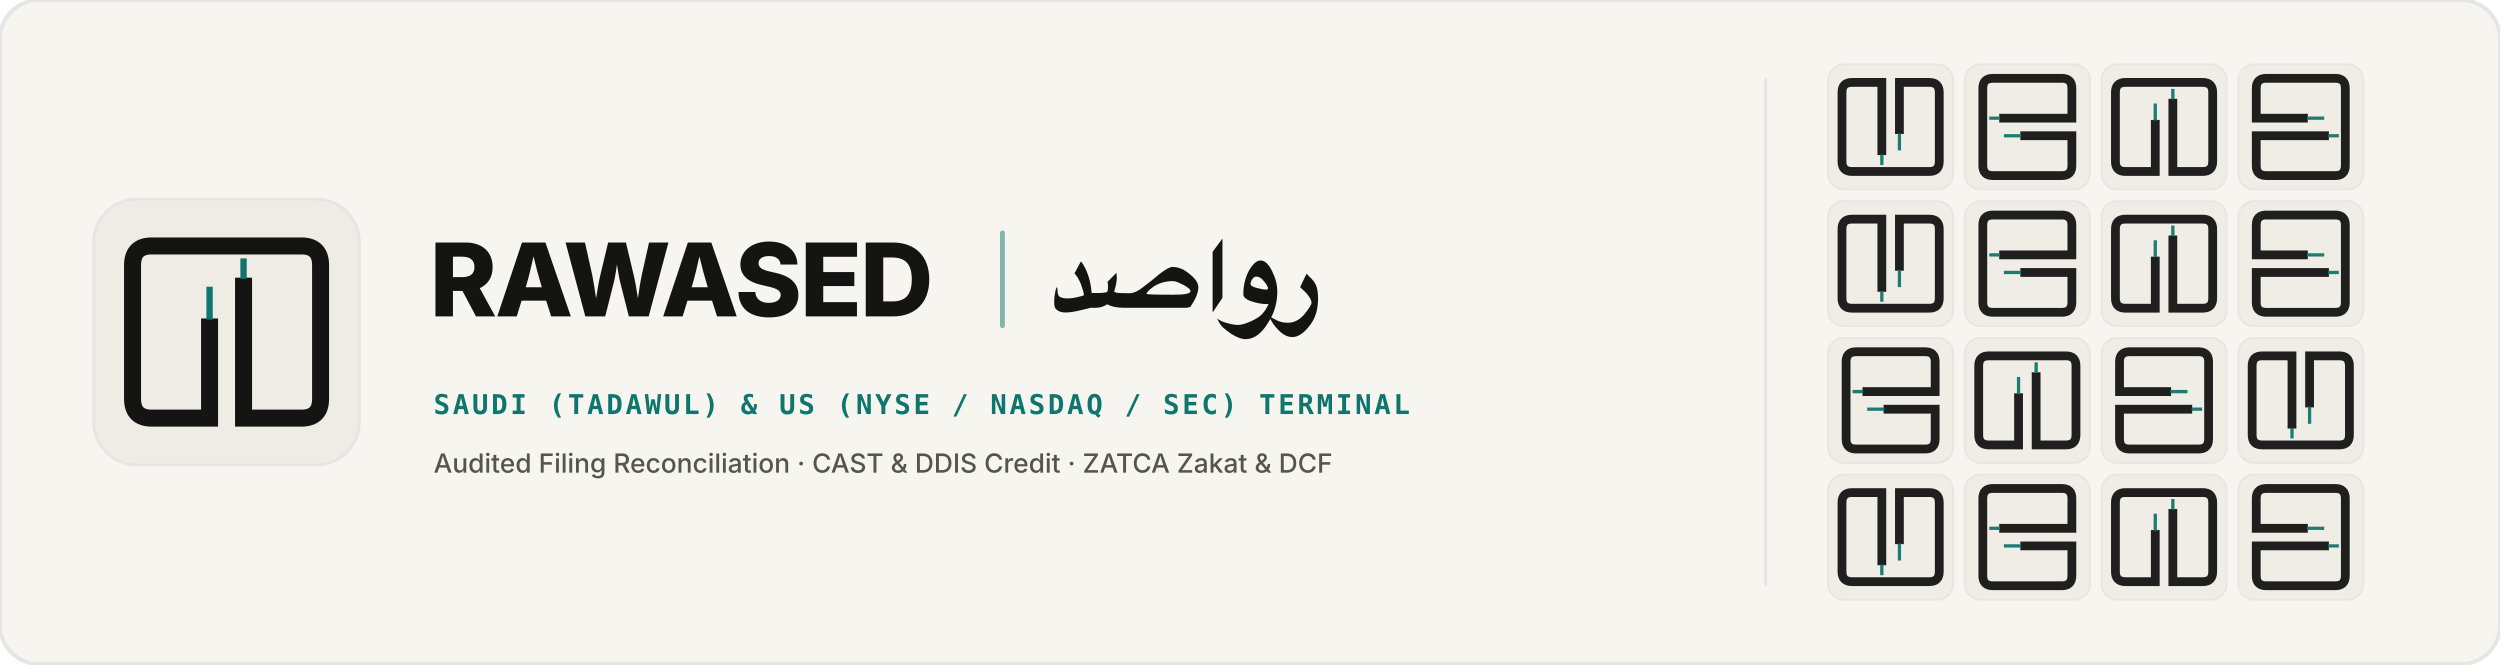
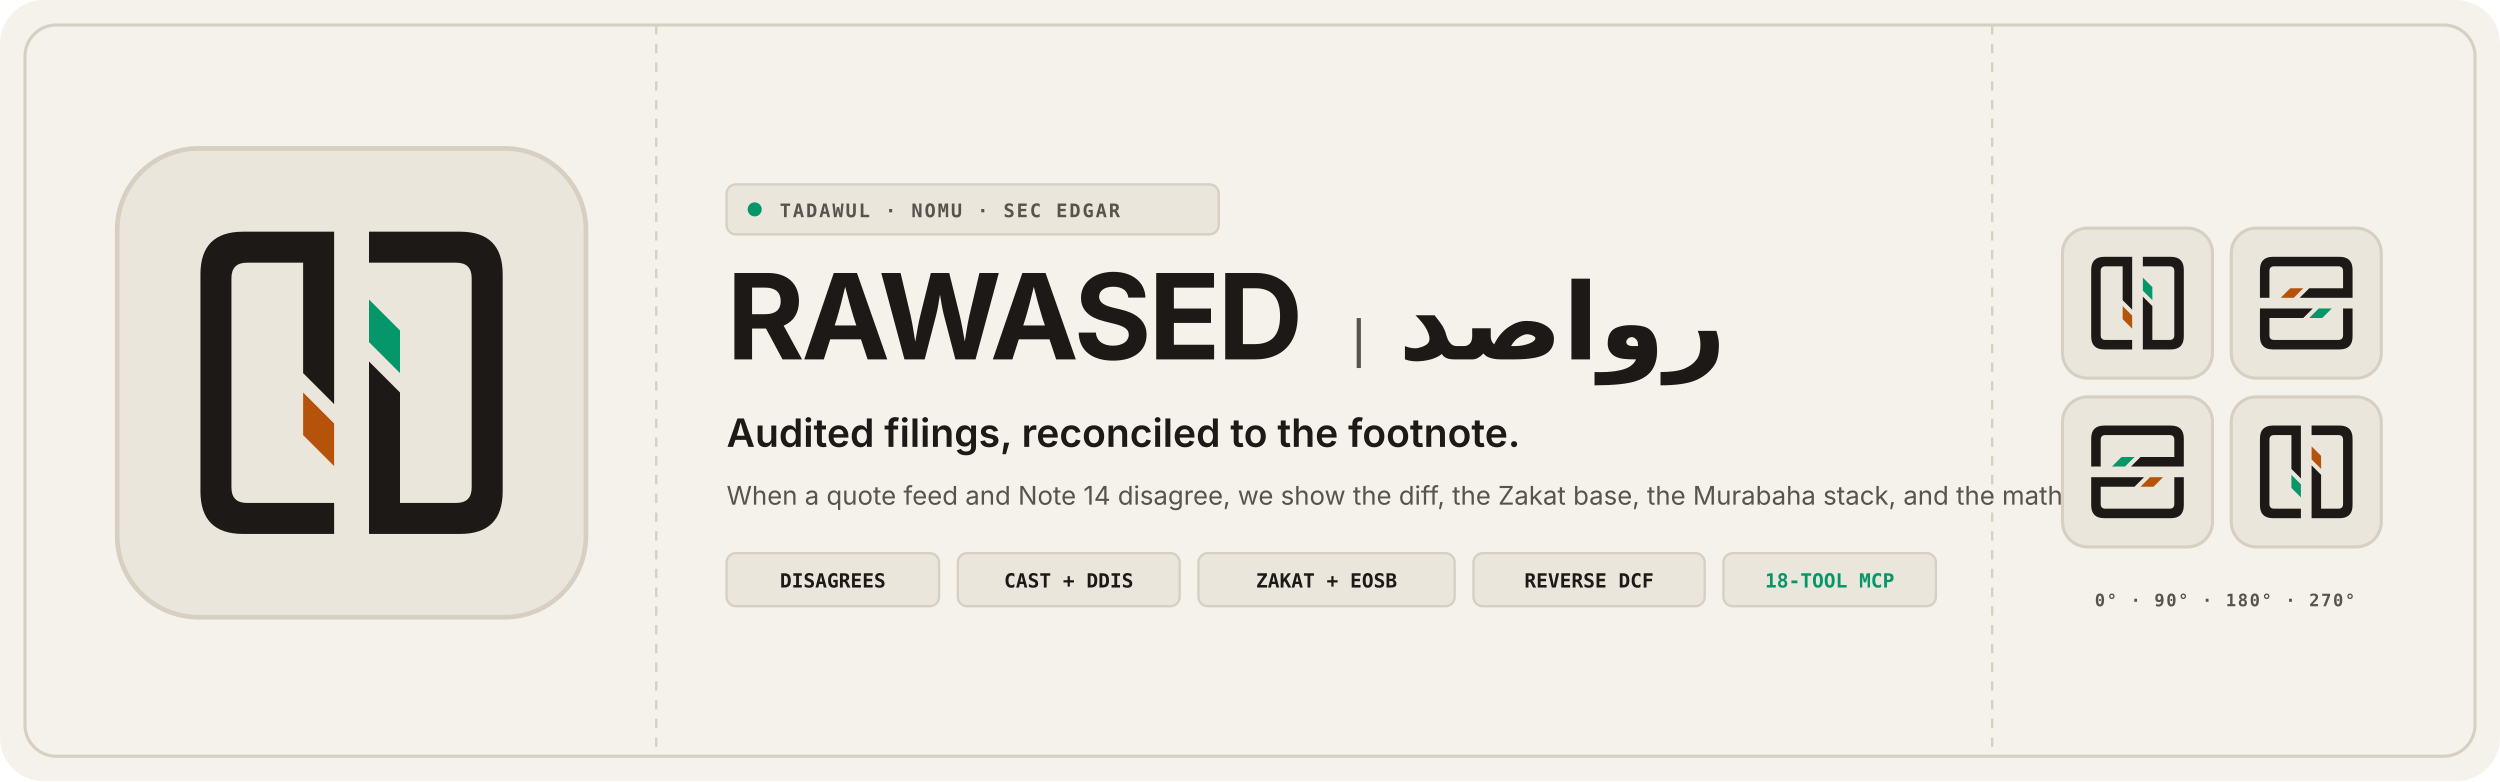
- <svg xmlns="http://www.w3.org/2000/svg" viewBox="0 0 1280 340" width="100%" height="100%">
-   <defs>
-     <clipPath id="text-col-clip">
-       <rect x="216" y="0" width="676" height="340" />
-     </clipPath>
-   </defs>
-   <rect x="0" y="0" width="1280" height="340" rx="20" fill="#F7F5F0" stroke="#E7E5E4" stroke-width="2" />
-   <g transform="translate(48, 102)">
-     <rect x="0" y="0" width="136" height="136" rx="22" fill="#EFECE6" stroke="#E7E5E4" stroke-width="1.5" />
-     <svg x="10" y="10" width="116" height="116" viewBox="0 0 100 100">
-       <path d="M 42.5 44 V 88 H 17 Q 8.5 88 8.5 79.5 V 20.5 Q 8.5 12 17 12 H 83 Q 91.5 12 91.5 20.5 V 79.5 Q 91.5 88 83 88 H 57.5 V 26" stroke="#141413" stroke-width="7.5" stroke-linecap="butt" stroke-linejoin="miter" fill="none" />
-       <line x1="42.5" y1="30" x2="42.5" y2="44.5" stroke="#0F766E" stroke-width="2.8" stroke-linecap="butt" />
-       <line x1="57.5" y1="17.5" x2="57.5" y2="26.5" stroke="#0F766E" stroke-width="2.8" stroke-linecap="butt" />
+ <svg xmlns="http://www.w3.org/2000/svg" viewBox="0 0 1600 500" width="1600" height="500">
+   <rect width="1600" height="500" rx="28" fill="#F5F2EB" />
+   <rect x="16" y="16" width="1568" height="468" rx="20" fill="none" stroke="#D6CFC2" stroke-width="2" />
+   <line x1="420" y1="16" x2="420" y2="484" stroke="#D6CFC2" stroke-width="1.5" stroke-dasharray="6 6" />
+   <line x1="1275" y1="16" x2="1275" y2="484" stroke="#D6CFC2" stroke-width="1.5" stroke-dasharray="6 6" />
+   <g transform="translate(75, 95)">
+     <rect width="300" height="300" rx="52" fill="#EBE6DC" stroke="#D6CFC2" stroke-width="3" />
+     <svg x="26" y="26" width="248" height="248" viewBox="0 0 100 100">
+       <path d="M 45.5 89 H 22 Q 11 89 11 78 V 22 Q 11 11 22 11 H 45.5 V 55.5 L 37.5 47.5 V 19 H 23 Q 19 19 19 23 V 77 Q 19 81 23 81 H 45.5 Z" fill="#1C1917" />
+       <polygon points="37.5,52.5 45.5,60.5 45.5,71.5 37.5,63.5" fill="#B45309" />
+       <path d="M 54.5 11 H 78 Q 89 11 89 22 V 78 Q 89 89 78 89 H 54.5 V 44.5 L 62.5 52.5 V 81 H 77 Q 81 81 81 77 V 23 Q 81 19 77 19 H 54.5 Z" fill="#1C1917" />
+       <polygon points="54.5,28.5 62.5,36.5 62.5,47.5 54.5,39.5" fill="#059669" />
    </svg>
  </g>
-   <g clip-path="url(#text-col-clip)">
-     <text x="220" y="162" fill="#141413" font-family="-apple-system, BlinkMacSystemFont, 'Inter', 'Helvetica Neue', Arial, sans-serif" font-size="52" font-weight="800" letter-spacing="-1">RAWASED</text>
-     <rect x="512" y="118" width="2.5" height="50" rx="1.25" fill="#0F766E" opacity="0.5" />
-     <g transform="translate(536, 160) scale(1.06)">
-       <path d="M21.00 -2.24 Q20.43 -2.06 18.49 -1.60 Q16.55 -1.15 14.62 -0.72 Q11.42 -0.00 8.84 -0.00 Q6.15 -0.07 4.72 -1.36 Q3.48 -2.10 3.53 -5.18 Q3.53 -5.56 3.55 -6.41 Q3.57 -7.26 3.89 -9.10 Q4.20 -10.94 4.43 -11.56 Q4.66 -12.18 4.91 -12.18 Q4.95 -12.18 5.00 -12.16 L5.15 -10.49 Q5.22 -8.07 6.40 -7.48 Q8.00 -6.80 9.61 -6.80 Q10.53 -6.80 11.62 -6.88 Q12.70 -6.96 14.44 -7.37 Q17.90 -8.07 17.90 -8.45 Q17.90 -9.58 16.37 -13.90 Q15.01 -17.13 13.34 -18.90 L16.43 -24.68 Q18.40 -22.49 19.96 -17.90 Q21.23 -14.17 21.63 -9.43 L23.40 -9.43 L23.40 -2.26 L21.07 -2.26 Q21.02 -2.24 21.00 -2.24 Z M39.96 -9.31 Q42.65 -9.31 45.98 -11.89 Q48.98 -14.13 50.59 -15.44 Q58.14 -22.02 60.67 -22.02 Q63.09 -22.02 65.94 -20.71 Q73.17 -16.16 73.17 -12.21 Q73.12 -8.34 69.51 -3.01 Q69.08 -2.26 66.57 -2.26 L37.79 -2.26 Q32.05 -2.26 29.16 -3.98 Q26.60 -2.26 23.49 -2.26 L22.04 -2.26 L22.04 -9.43 Q28.66 -9.25 29.16 -10.06 Q29.52 -10.47 29.52 -12.18 Q29.52 -13.97 29.32 -14.83 L33.57 -19.15 Q33.66 -18.74 33.73 -18.08 Q33.79 -17.43 33.77 -16.52 Q33.77 -15.73 33.58 -14.57 Q33.39 -13.40 33.16 -12.48 Q32.93 -11.55 32.73 -10.97 Q32.53 -10.40 32.53 -10.19 Q32.59 -9.90 33.50 -9.61 Q34.40 -9.31 39.96 -9.31 Z M69.37 -10.26 Q69.37 -11.57 65.80 -13.40 Q62.41 -15.17 60.99 -15.17 Q55.45 -15.17 51.29 -12.34 Q48.15 -9.95 48.15 -8.95 Q48.44 -8.84 51.03 -8.71 Q53.62 -8.59 61.32 -8.59 Q69.37 -8.59 69.37 -10.26 Z M84.81 -7.10 L80.06 -0.00 L80.06 -29.32 L84.81 -35.71 Z M111.30 -10.13 Q111.30 -2.06 107.10 4.52 Q102.26 12.88 96.00 12.88 Q93.06 12.88 88.95 10.26 Q86.62 8.63 85.06 7.21 Q83.50 5.79 82.23 2.85 Q84.04 4.34 87.05 5.13 Q90.10 5.99 92.34 6.01 Q94.71 5.99 98.50 4.28 Q102.28 2.58 104.08 0.64 Q105.88 -1.29 107.08 -4.11 Q106.83 -4.09 106.61 -4.08 Q106.40 -4.07 106.19 -4.07 Q102.76 -4.07 98.82 -5.38 Q94.89 -6.69 94.89 -8.84 Q94.89 -15.37 97.83 -20.64 Q100.61 -25.14 103.21 -25.14 Q106.22 -25.14 108.76 -20.04 Q111.30 -14.94 111.30 -10.13 Z M106.83 -11.66 Q106.80 -12.52 105.42 -14.39 Q104.05 -16.25 103.03 -16.81 Q102.01 -17.36 101.08 -17.36 Q100.59 -17.36 100.10 -17.02 Q99.62 -16.68 99.22 -16.14 Q98.82 -15.60 98.60 -14.94 Q98.37 -14.29 98.37 -13.72 Q98.37 -12.61 101.49 -11.83 Q104.61 -11.05 105.58 -11.05 Q106.83 -11.05 106.83 -11.66 Z M130.99 -6.80 Q130.99 0.57 127.62 5.40 Q123.06 11.87 118.56 11.87 Q115.17 11.87 111.88 8.53 Q108.59 5.20 107.41 1.76 L108.63 2.51 Q109.88 3.19 110.84 3.66 Q111.80 4.14 112.70 4.43 Q113.61 4.72 114.57 4.85 Q115.53 4.97 116.77 4.95 Q121.29 4.72 124.56 0.63 Q127.83 -3.46 127.83 -4.70 Q127.78 -7.44 122.33 -12.23 L125.41 -18.74 Q126.79 -17.38 127.89 -16.25 Q129.00 -15.12 129.76 -13.64 Q130.52 -12.16 130.75 -10.26 Q130.99 -8.36 130.99 -6.80 Z" fill="#141413" />
-     </g>
-     <text x="222" y="212" fill="#0F766E" font-family="'JetBrains Mono', 'SF Mono', Menlo, monospace" font-size="14" font-weight="700" letter-spacing="1.4">SAUDI (TADAWUL) &amp; US (NYSE / NASDAQ / SEC) TERMINAL</text>
-     <text x="222" y="242" fill="#57534E" font-family="-apple-system, BlinkMacSystemFont, 'Inter', sans-serif" font-size="13.5" font-weight="500">Audited Filing Reconciliation · CAST &amp; DDIS Credit · ZATCA Zakat &amp; DCF</text>
-   </g>
-   <line x1="904" y1="40" x2="904" y2="300" stroke="#E7E5E4" stroke-width="1.5" />
-   <g transform="translate(936, 33)" opacity="0.95">
-     <g transform="translate(0, 0)">
-       <rect x="0" y="0" width="64" height="64" rx="8" fill="#EFECE6" stroke="#E7E5E4" stroke-width="1" />
-       <svg x="2" y="2" width="60" height="60" viewBox="0 0 100 100">
-         <g transform="rotate(180 50 50)">
-           <path d="M 42.5 44 V 88 H 17 Q 8.5 88 8.5 79.5 V 20.5 Q 8.5 12 17 12 H 83 Q 91.5 12 91.5 20.5 V 79.5 Q 91.5 88 83 88 H 57.5 V 26" stroke="#141413" stroke-width="7.5" stroke-linecap="butt" stroke-linejoin="miter" fill="none" />
-           <line x1="42.5" y1="30" x2="42.5" y2="44.5" stroke="#0F766E" stroke-width="2.8" stroke-linecap="butt" />
-           <line x1="57.5" y1="17.5" x2="57.5" y2="26.5" stroke="#0F766E" stroke-width="2.8" stroke-linecap="butt" />
-         </g>
-       </svg>
-     </g>
-     <g transform="translate(70, 0)">
-       <rect x="0" y="0" width="64" height="64" rx="8" fill="#EFECE6" stroke="#E7E5E4" stroke-width="1" />
-       <svg x="2" y="2" width="60" height="60" viewBox="0 0 100 100">
-         <g transform="rotate(270 50 50)">
-           <path d="M 42.5 44 V 88 H 17 Q 8.5 88 8.5 79.5 V 20.5 Q 8.5 12 17 12 H 83 Q 91.5 12 91.5 20.5 V 79.5 Q 91.5 88 83 88 H 57.5 V 26" stroke="#141413" stroke-width="7.5" stroke-linecap="butt" stroke-linejoin="miter" fill="none" />
-           <line x1="42.5" y1="30" x2="42.5" y2="44.5" stroke="#0F766E" stroke-width="2.8" stroke-linecap="butt" />
-           <line x1="57.5" y1="17.5" x2="57.5" y2="26.5" stroke="#0F766E" stroke-width="2.8" stroke-linecap="butt" />
-         </g>
-       </svg>
-     </g>
-     <g transform="translate(140, 0)">
-       <rect x="0" y="0" width="64" height="64" rx="8" fill="#EFECE6" stroke="#E7E5E4" stroke-width="1" />
-       <svg x="2" y="2" width="60" height="60" viewBox="0 0 100 100">
-         <g transform="rotate(0 50 50)">
-           <path d="M 42.5 44 V 88 H 17 Q 8.5 88 8.5 79.5 V 20.5 Q 8.5 12 17 12 H 83 Q 91.5 12 91.5 20.5 V 79.5 Q 91.5 88 83 88 H 57.5 V 26" stroke="#141413" stroke-width="7.5" stroke-linecap="butt" stroke-linejoin="miter" fill="none" />
-           <line x1="42.5" y1="30" x2="42.5" y2="44.5" stroke="#0F766E" stroke-width="2.8" stroke-linecap="butt" />
-           <line x1="57.5" y1="17.5" x2="57.5" y2="26.5" stroke="#0F766E" stroke-width="2.8" stroke-linecap="butt" />
-         </g>
-       </svg>
-     </g>
-     <g transform="translate(210, 0)">
-       <rect x="0" y="0" width="64" height="64" rx="8" fill="#EFECE6" stroke="#E7E5E4" stroke-width="1" />
-       <svg x="2" y="2" width="60" height="60" viewBox="0 0 100 100">
-         <g transform="rotate(90 50 50)">
-           <path d="M 42.5 44 V 88 H 17 Q 8.5 88 8.5 79.5 V 20.5 Q 8.5 12 17 12 H 83 Q 91.5 12 91.5 20.5 V 79.5 Q 91.5 88 83 88 H 57.5 V 26" stroke="#141413" stroke-width="7.5" stroke-linecap="butt" stroke-linejoin="miter" fill="none" />
-           <line x1="42.5" y1="30" x2="42.5" y2="44.5" stroke="#0F766E" stroke-width="2.8" stroke-linecap="butt" />
-           <line x1="57.5" y1="17.5" x2="57.5" y2="26.5" stroke="#0F766E" stroke-width="2.8" stroke-linecap="butt" />
-         </g>
-       </svg>
-     </g>
-     <g transform="translate(0, 70)">
-       <rect x="0" y="0" width="64" height="64" rx="8" fill="#EFECE6" stroke="#E7E5E4" stroke-width="1" />
-       <svg x="2" y="2" width="60" height="60" viewBox="0 0 100 100">
-         <g transform="rotate(180 50 50)">
-           <path d="M 42.5 44 V 88 H 17 Q 8.5 88 8.5 79.5 V 20.5 Q 8.5 12 17 12 H 83 Q 91.5 12 91.5 20.5 V 79.5 Q 91.5 88 83 88 H 57.5 V 26" stroke="#141413" stroke-width="7.5" stroke-linecap="butt" stroke-linejoin="miter" fill="none" />
-           <line x1="42.5" y1="30" x2="42.5" y2="44.5" stroke="#0F766E" stroke-width="2.8" stroke-linecap="butt" />
-           <line x1="57.5" y1="17.5" x2="57.5" y2="26.5" stroke="#0F766E" stroke-width="2.8" stroke-linecap="butt" />
-         </g>
-       </svg>
-     </g>
-     <g transform="translate(70, 70)">
-       <rect x="0" y="0" width="64" height="64" rx="8" fill="#EFECE6" stroke="#E7E5E4" stroke-width="1" />
-       <svg x="2" y="2" width="60" height="60" viewBox="0 0 100 100">
-         <g transform="rotate(270 50 50)">
-           <path d="M 42.5 44 V 88 H 17 Q 8.5 88 8.5 79.5 V 20.5 Q 8.5 12 17 12 H 83 Q 91.5 12 91.5 20.5 V 79.5 Q 91.5 88 83 88 H 57.5 V 26" stroke="#141413" stroke-width="7.5" stroke-linecap="butt" stroke-linejoin="miter" fill="none" />
-           <line x1="42.5" y1="30" x2="42.5" y2="44.5" stroke="#0F766E" stroke-width="2.8" stroke-linecap="butt" />
-           <line x1="57.5" y1="17.5" x2="57.5" y2="26.5" stroke="#0F766E" stroke-width="2.8" stroke-linecap="butt" />
-         </g>
-       </svg>
-     </g>
-     <g transform="translate(140, 70)">
-       <rect x="0" y="0" width="64" height="64" rx="8" fill="#EFECE6" stroke="#E7E5E4" stroke-width="1" />
-       <svg x="2" y="2" width="60" height="60" viewBox="0 0 100 100">
-         <g transform="rotate(0 50 50)">
-           <path d="M 42.5 44 V 88 H 17 Q 8.5 88 8.5 79.5 V 20.5 Q 8.5 12 17 12 H 83 Q 91.5 12 91.5 20.5 V 79.5 Q 91.5 88 83 88 H 57.5 V 26" stroke="#141413" stroke-width="7.5" stroke-linecap="butt" stroke-linejoin="miter" fill="none" />
-           <line x1="42.5" y1="30" x2="42.5" y2="44.5" stroke="#0F766E" stroke-width="2.8" stroke-linecap="butt" />
-           <line x1="57.5" y1="17.5" x2="57.5" y2="26.5" stroke="#0F766E" stroke-width="2.8" stroke-linecap="butt" />
-         </g>
-       </svg>
-     </g>
-     <g transform="translate(210, 70)">
-       <rect x="0" y="0" width="64" height="64" rx="8" fill="#EFECE6" stroke="#E7E5E4" stroke-width="1" />
-       <svg x="2" y="2" width="60" height="60" viewBox="0 0 100 100">
-         <g transform="rotate(90 50 50)">
-           <path d="M 42.5 44 V 88 H 17 Q 8.5 88 8.5 79.5 V 20.5 Q 8.5 12 17 12 H 83 Q 91.5 12 91.5 20.5 V 79.5 Q 91.5 88 83 88 H 57.5 V 26" stroke="#141413" stroke-width="7.5" stroke-linecap="butt" stroke-linejoin="miter" fill="none" />
-           <line x1="42.5" y1="30" x2="42.5" y2="44.5" stroke="#0F766E" stroke-width="2.8" stroke-linecap="butt" />
-           <line x1="57.5" y1="17.5" x2="57.5" y2="26.5" stroke="#0F766E" stroke-width="2.8" stroke-linecap="butt" />
-         </g>
-       </svg>
-     </g>
-     <g transform="translate(0, 140)">
-       <rect x="0" y="0" width="64" height="64" rx="8" fill="#EFECE6" stroke="#E7E5E4" stroke-width="1" />
-       <svg x="2" y="2" width="60" height="60" viewBox="0 0 100 100">
-         <g transform="rotate(270 50 50)">
-           <path d="M 42.5 44 V 88 H 17 Q 8.5 88 8.5 79.5 V 20.5 Q 8.5 12 17 12 H 83 Q 91.5 12 91.5 20.5 V 79.5 Q 91.5 88 83 88 H 57.5 V 26" stroke="#141413" stroke-width="7.5" stroke-linecap="butt" stroke-linejoin="miter" fill="none" />
-           <line x1="42.5" y1="30" x2="42.5" y2="44.5" stroke="#0F766E" stroke-width="2.8" stroke-linecap="butt" />
-           <line x1="57.5" y1="17.5" x2="57.5" y2="26.5" stroke="#0F766E" stroke-width="2.8" stroke-linecap="butt" />
-         </g>
-       </svg>
-     </g>
-     <g transform="translate(70, 140)">
-       <rect x="0" y="0" width="64" height="64" rx="8" fill="#EFECE6" stroke="#E7E5E4" stroke-width="1" />
-       <svg x="2" y="2" width="60" height="60" viewBox="0 0 100 100">
-         <g transform="rotate(0 50 50)">
-           <path d="M 42.5 44 V 88 H 17 Q 8.5 88 8.5 79.5 V 20.5 Q 8.5 12 17 12 H 83 Q 91.5 12 91.5 20.5 V 79.5 Q 91.5 88 83 88 H 57.5 V 26" stroke="#141413" stroke-width="7.5" stroke-linecap="butt" stroke-linejoin="miter" fill="none" />
-           <line x1="42.5" y1="30" x2="42.5" y2="44.5" stroke="#0F766E" stroke-width="2.8" stroke-linecap="butt" />
-           <line x1="57.5" y1="17.5" x2="57.5" y2="26.5" stroke="#0F766E" stroke-width="2.8" stroke-linecap="butt" />
-         </g>
-       </svg>
-     </g>
-     <g transform="translate(140, 140)">
-       <rect x="0" y="0" width="64" height="64" rx="8" fill="#EFECE6" stroke="#E7E5E4" stroke-width="1" />
-       <svg x="2" y="2" width="60" height="60" viewBox="0 0 100 100">
-         <g transform="rotate(90 50 50)">
-           <path d="M 42.5 44 V 88 H 17 Q 8.5 88 8.5 79.5 V 20.5 Q 8.5 12 17 12 H 83 Q 91.5 12 91.5 20.5 V 79.5 Q 91.5 88 83 88 H 57.5 V 26" stroke="#141413" stroke-width="7.5" stroke-linecap="butt" stroke-linejoin="miter" fill="none" />
-           <line x1="42.5" y1="30" x2="42.5" y2="44.5" stroke="#0F766E" stroke-width="2.8" stroke-linecap="butt" />
-           <line x1="57.5" y1="17.5" x2="57.5" y2="26.5" stroke="#0F766E" stroke-width="2.8" stroke-linecap="butt" />
-         </g>
-       </svg>
-     </g>
-     <g transform="translate(210, 140)">
-       <rect x="0" y="0" width="64" height="64" rx="8" fill="#EFECE6" stroke="#E7E5E4" stroke-width="1" />
-       <svg x="2" y="2" width="60" height="60" viewBox="0 0 100 100">
-         <g transform="rotate(180 50 50)">
-           <path d="M 42.5 44 V 88 H 17 Q 8.5 88 8.5 79.5 V 20.5 Q 8.5 12 17 12 H 83 Q 91.5 12 91.5 20.5 V 79.5 Q 91.5 88 83 88 H 57.5 V 26" stroke="#141413" stroke-width="7.5" stroke-linecap="butt" stroke-linejoin="miter" fill="none" />
-           <line x1="42.5" y1="30" x2="42.5" y2="44.5" stroke="#0F766E" stroke-width="2.8" stroke-linecap="butt" />
-           <line x1="57.5" y1="17.5" x2="57.5" y2="26.5" stroke="#0F766E" stroke-width="2.8" stroke-linecap="butt" />
-         </g>
-       </svg>
-     </g>
-     <g transform="translate(0, 210)">
-       <rect x="0" y="0" width="64" height="64" rx="8" fill="#EFECE6" stroke="#E7E5E4" stroke-width="1" />
-       <svg x="2" y="2" width="60" height="60" viewBox="0 0 100 100">
-         <g transform="rotate(180 50 50)">
-           <path d="M 42.5 44 V 88 H 17 Q 8.5 88 8.5 79.5 V 20.5 Q 8.5 12 17 12 H 83 Q 91.5 12 91.5 20.5 V 79.5 Q 91.5 88 83 88 H 57.5 V 26" stroke="#141413" stroke-width="7.5" stroke-linecap="butt" stroke-linejoin="miter" fill="none" />
-           <line x1="42.5" y1="30" x2="42.5" y2="44.5" stroke="#0F766E" stroke-width="2.8" stroke-linecap="butt" />
-           <line x1="57.5" y1="17.5" x2="57.5" y2="26.5" stroke="#0F766E" stroke-width="2.8" stroke-linecap="butt" />
-         </g>
-       </svg>
-     </g>
-     <g transform="translate(70, 210)">
-       <rect x="0" y="0" width="64" height="64" rx="8" fill="#EFECE6" stroke="#E7E5E4" stroke-width="1" />
-       <svg x="2" y="2" width="60" height="60" viewBox="0 0 100 100">
-         <g transform="rotate(270 50 50)">
-           <path d="M 42.5 44 V 88 H 17 Q 8.5 88 8.5 79.5 V 20.5 Q 8.5 12 17 12 H 83 Q 91.5 12 91.5 20.5 V 79.5 Q 91.5 88 83 88 H 57.5 V 26" stroke="#141413" stroke-width="7.5" stroke-linecap="butt" stroke-linejoin="miter" fill="none" />
-           <line x1="42.5" y1="30" x2="42.5" y2="44.5" stroke="#0F766E" stroke-width="2.8" stroke-linecap="butt" />
-           <line x1="57.5" y1="17.5" x2="57.5" y2="26.5" stroke="#0F766E" stroke-width="2.8" stroke-linecap="butt" />
-         </g>
-       </svg>
-     </g>
-     <g transform="translate(140, 210)">
-       <rect x="0" y="0" width="64" height="64" rx="8" fill="#EFECE6" stroke="#E7E5E4" stroke-width="1" />
-       <svg x="2" y="2" width="60" height="60" viewBox="0 0 100 100">
-         <g transform="rotate(0 50 50)">
-           <path d="M 42.5 44 V 88 H 17 Q 8.5 88 8.5 79.5 V 20.5 Q 8.5 12 17 12 H 83 Q 91.5 12 91.5 20.5 V 79.5 Q 91.5 88 83 88 H 57.5 V 26" stroke="#141413" stroke-width="7.5" stroke-linecap="butt" stroke-linejoin="miter" fill="none" />
-           <line x1="42.5" y1="30" x2="42.5" y2="44.5" stroke="#0F766E" stroke-width="2.8" stroke-linecap="butt" />
-           <line x1="57.5" y1="17.5" x2="57.5" y2="26.5" stroke="#0F766E" stroke-width="2.8" stroke-linecap="butt" />
-         </g>
-       </svg>
-     </g>
-     <g transform="translate(210, 210)">
-       <rect x="0" y="0" width="64" height="64" rx="8" fill="#EFECE6" stroke="#E7E5E4" stroke-width="1" />
-       <svg x="2" y="2" width="60" height="60" viewBox="0 0 100 100">
-         <g transform="rotate(90 50 50)">
-           <path d="M 42.5 44 V 88 H 17 Q 8.5 88 8.5 79.5 V 20.5 Q 8.5 12 17 12 H 83 Q 91.5 12 91.5 20.5 V 79.5 Q 91.5 88 83 88 H 57.5 V 26" stroke="#141413" stroke-width="7.5" stroke-linecap="butt" stroke-linejoin="miter" fill="none" />
-           <line x1="42.5" y1="30" x2="42.5" y2="44.5" stroke="#0F766E" stroke-width="2.8" stroke-linecap="butt" />
-           <line x1="57.5" y1="17.5" x2="57.5" y2="26.5" stroke="#0F766E" stroke-width="2.8" stroke-linecap="butt" />
-         </g>
-       </svg>
+   <g transform="translate(465, 118)">
+     <rect x="0" y="0" width="315" height="32" rx="6" fill="#EBE6DC" stroke="#D6CFC2" stroke-width="1.5" />
+     <circle cx="18" cy="16" r="4.5" fill="#059669" />
+     <text x="34" y="21" fill="#57534E" font-family="IBM Plex Mono, monospace" font-size="12" font-weight="600" letter-spacing="1.2">TADAWUL · NOMU · SEC EDGAR</text>
+     <text x="0" y="112" fill="#1C1917" font-family="IBM Plex Sans, -apple-system, sans-serif" font-size="76" font-weight="700" letter-spacing="-2">RAWASED</text>
+     <text x="395" y="110" fill="#57534E" font-family="IBM Plex Mono, monospace" font-size="32" font-weight="400">|</text>
+     <text x="430" y="112" fill="#1C1917" font-family="IBM Plex Sans Arabic, Geeza Pro, sans-serif" font-size="68" font-weight="700">رواصد</text>
+     <text x="0" y="168" fill="#1C1917" font-family="IBM Plex Sans, -apple-system, sans-serif" font-size="25" font-weight="600">Audited filings, reconciled to the footnote.</text>
+     <text x="0" y="205" fill="#57534E" font-family="IBM Plex Sans, -apple-system, sans-serif" font-size="16.5" font-weight="400">When a quote feed and Note 14 disagree, we show the diff, the Zakat base, the Murabaha stack, and the math.</text>
+     <g transform="translate(0, 236)">
+       <rect x="0" y="0" width="136" height="34" rx="6" fill="#EBE6DC" stroke="#D6CFC2" stroke-width="1.5" />
+       <text x="68" y="22" fill="#1C1917" font-family="IBM Plex Mono, monospace" font-size="12.5" font-weight="600" text-anchor="middle">DISAGREES</text>
+       <rect x="148" y="0" width="142" height="34" rx="6" fill="#EBE6DC" stroke="#D6CFC2" stroke-width="1.5" />
+       <text x="219" y="22" fill="#1C1917" font-family="IBM Plex Mono, monospace" font-size="12.5" font-weight="600" text-anchor="middle">CAST + DDIS</text>
+       <rect x="302" y="0" width="164" height="34" rx="6" fill="#EBE6DC" stroke="#D6CFC2" stroke-width="1.5" />
+       <text x="384" y="22" fill="#1C1917" font-family="IBM Plex Mono, monospace" font-size="12.5" font-weight="600" text-anchor="middle">ZAKAT + EOSB</text>
+       <rect x="478" y="0" width="148" height="34" rx="6" fill="#EBE6DC" stroke="#D6CFC2" stroke-width="1.5" />
+       <text x="552" y="22" fill="#1C1917" font-family="IBM Plex Mono, monospace" font-size="12.5" font-weight="600" text-anchor="middle">REVERSE DCF</text>
+       <rect x="638" y="0" width="136" height="34" rx="6" fill="#EBE6DC" stroke="#D6CFC2" stroke-width="1.5" />
+       <text x="706" y="22" fill="#059669" font-family="IBM Plex Mono, monospace" font-size="12.5" font-weight="600" text-anchor="middle">18-TOOL MCP</text>
    </g>
  </g>
+   <g transform="translate(1320,146)">
+     <rect width="96" height="96" rx="16" fill="#EBE6DC" stroke="#D6CFC2" stroke-width="2" />
+     <svg x="10" y="10" width="76" height="76" viewBox="0 0 100 100">
+       <g transform="rotate(0 50 50)">
+         <path d="M 45.5 89 H 22 Q 11 89 11 78 V 22 Q 11 11 22 11 H 45.5 V 55.5 L 37.5 47.5 V 19 H 23 Q 19 19 19 23 V 77 Q 19 81 23 81 H 45.5 Z" fill="#1C1917" />
+         <polygon points="37.5,52.5 45.5,60.5 45.5,71.5 37.5,63.5" fill="#B45309" />
+         <path d="M 54.5 11 H 78 Q 89 11 89 22 V 78 Q 89 89 78 89 H 54.5 V 44.5 L 62.5 52.5 V 81 H 77 Q 81 81 81 77 V 23 Q 81 19 77 19 H 54.5 Z" fill="#1C1917" />
+         <polygon points="54.5,28.5 62.5,36.5 62.5,47.5 54.5,39.5" fill="#059669" />
+       </g>
+     </svg>
+   </g>
+   <g transform="translate(1428,146)">
+     <rect width="96" height="96" rx="16" fill="#EBE6DC" stroke="#D6CFC2" stroke-width="2" />
+     <svg x="10" y="10" width="76" height="76" viewBox="0 0 100 100">
+       <g transform="rotate(90 50 50)">
+         <path d="M 45.5 89 H 22 Q 11 89 11 78 V 22 Q 11 11 22 11 H 45.5 V 55.5 L 37.5 47.5 V 19 H 23 Q 19 19 19 23 V 77 Q 19 81 23 81 H 45.5 Z" fill="#1C1917" />
+         <polygon points="37.5,52.5 45.5,60.5 45.5,71.5 37.5,63.5" fill="#B45309" />
+         <path d="M 54.5 11 H 78 Q 89 11 89 22 V 78 Q 89 89 78 89 H 54.5 V 44.5 L 62.5 52.5 V 81 H 77 Q 81 81 81 77 V 23 Q 81 19 77 19 H 54.5 Z" fill="#1C1917" />
+         <polygon points="54.5,28.5 62.5,36.5 62.5,47.5 54.5,39.5" fill="#059669" />
+       </g>
+     </svg>
+   </g>
+   <g transform="translate(1320,254)">
+     <rect width="96" height="96" rx="16" fill="#EBE6DC" stroke="#D6CFC2" stroke-width="2" />
+     <svg x="10" y="10" width="76" height="76" viewBox="0 0 100 100">
+       <g transform="rotate(270 50 50)">
+         <path d="M 45.5 89 H 22 Q 11 89 11 78 V 22 Q 11 11 22 11 H 45.5 V 55.5 L 37.5 47.5 V 19 H 23 Q 19 19 19 23 V 77 Q 19 81 23 81 H 45.5 Z" fill="#1C1917" />
+         <polygon points="37.5,52.5 45.5,60.5 45.5,71.5 37.5,63.5" fill="#B45309" />
+         <path d="M 54.5 11 H 78 Q 89 11 89 22 V 78 Q 89 89 78 89 H 54.5 V 44.5 L 62.5 52.5 V 81 H 77 Q 81 81 81 77 V 23 Q 81 19 77 19 H 54.5 Z" fill="#1C1917" />
+         <polygon points="54.5,28.5 62.5,36.5 62.5,47.5 54.5,39.5" fill="#059669" />
+       </g>
+     </svg>
+   </g>
+   <g transform="translate(1428,254)">
+     <rect width="96" height="96" rx="16" fill="#EBE6DC" stroke="#D6CFC2" stroke-width="2" />
+     <svg x="10" y="10" width="76" height="76" viewBox="0 0 100 100">
+       <g transform="rotate(180 50 50)">
+         <path d="M 45.5 89 H 22 Q 11 89 11 78 V 22 Q 11 11 22 11 H 45.5 V 55.5 L 37.5 47.5 V 19 H 23 Q 19 19 19 23 V 77 Q 19 81 23 81 H 45.5 Z" fill="#1C1917" />
+         <polygon points="37.5,52.5 45.5,60.5 45.5,71.5 37.5,63.5" fill="#B45309" />
+         <path d="M 54.5 11 H 78 Q 89 11 89 22 V 78 Q 89 89 78 89 H 54.5 V 44.5 L 62.5 52.5 V 81 H 77 Q 81 81 81 77 V 23 Q 81 19 77 19 H 54.5 Z" fill="#1C1917" />
+         <polygon points="54.5,28.5 62.5,36.5 62.5,47.5 54.5,39.5" fill="#059669" />
+       </g>
+     </svg>
+   </g>
+   <text x="1424" y="388" fill="#57534E" font-family="IBM Plex Mono, monospace" font-size="11" font-weight="600" text-anchor="middle" letter-spacing="1">0° · 90° · 180° · 270°</text>
</svg>
